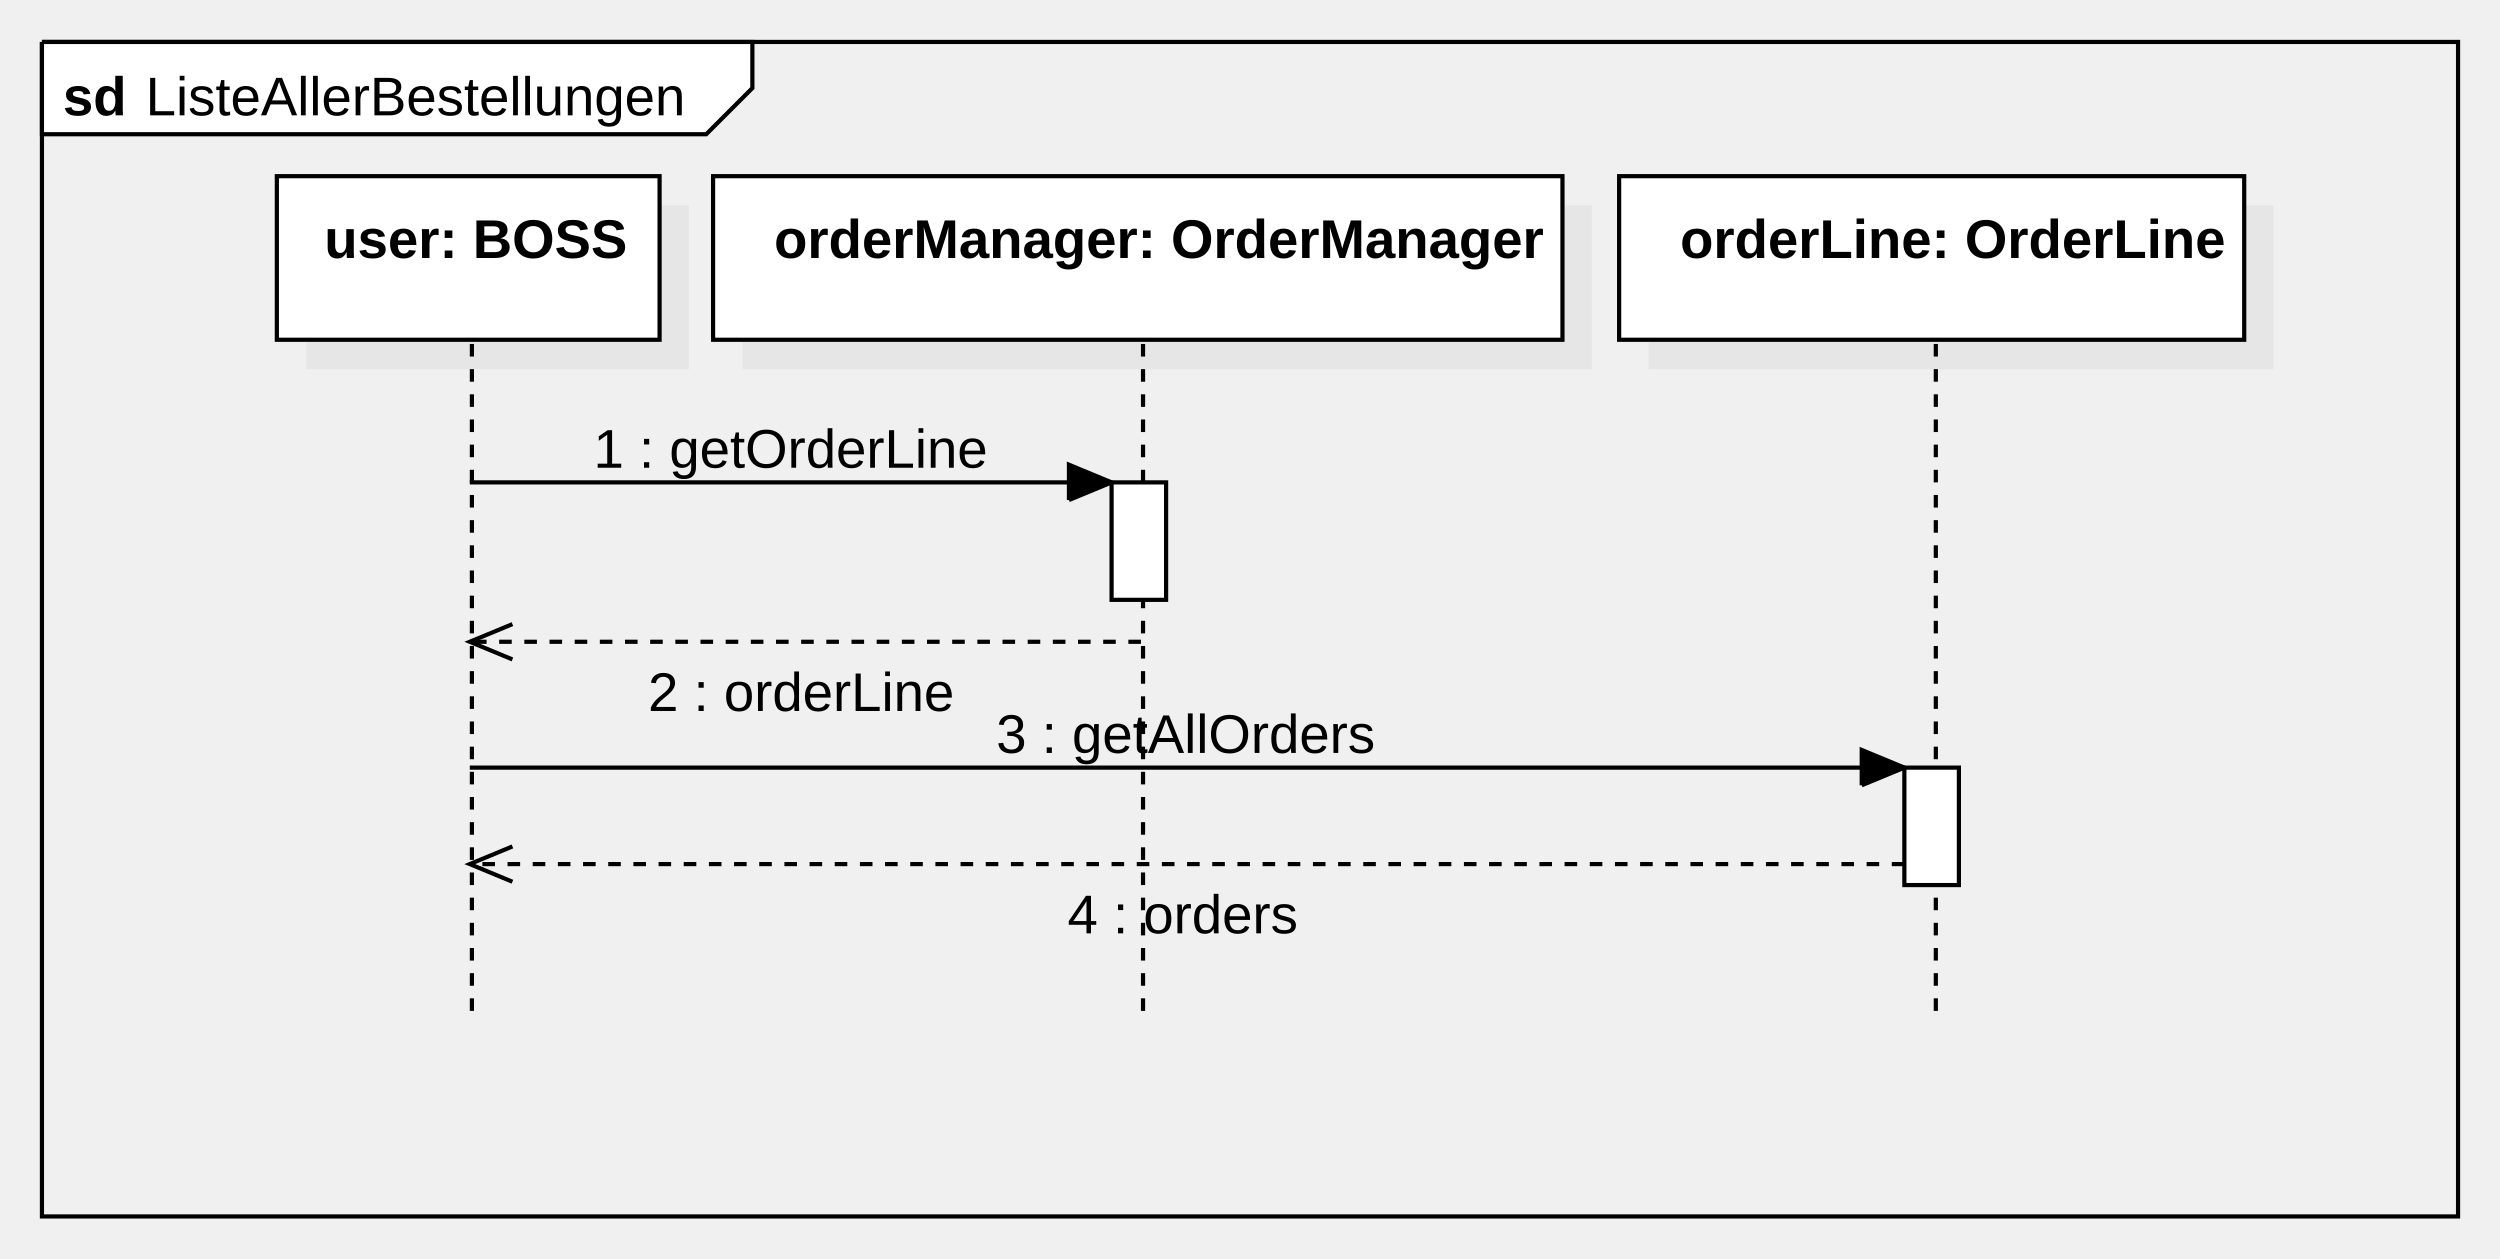
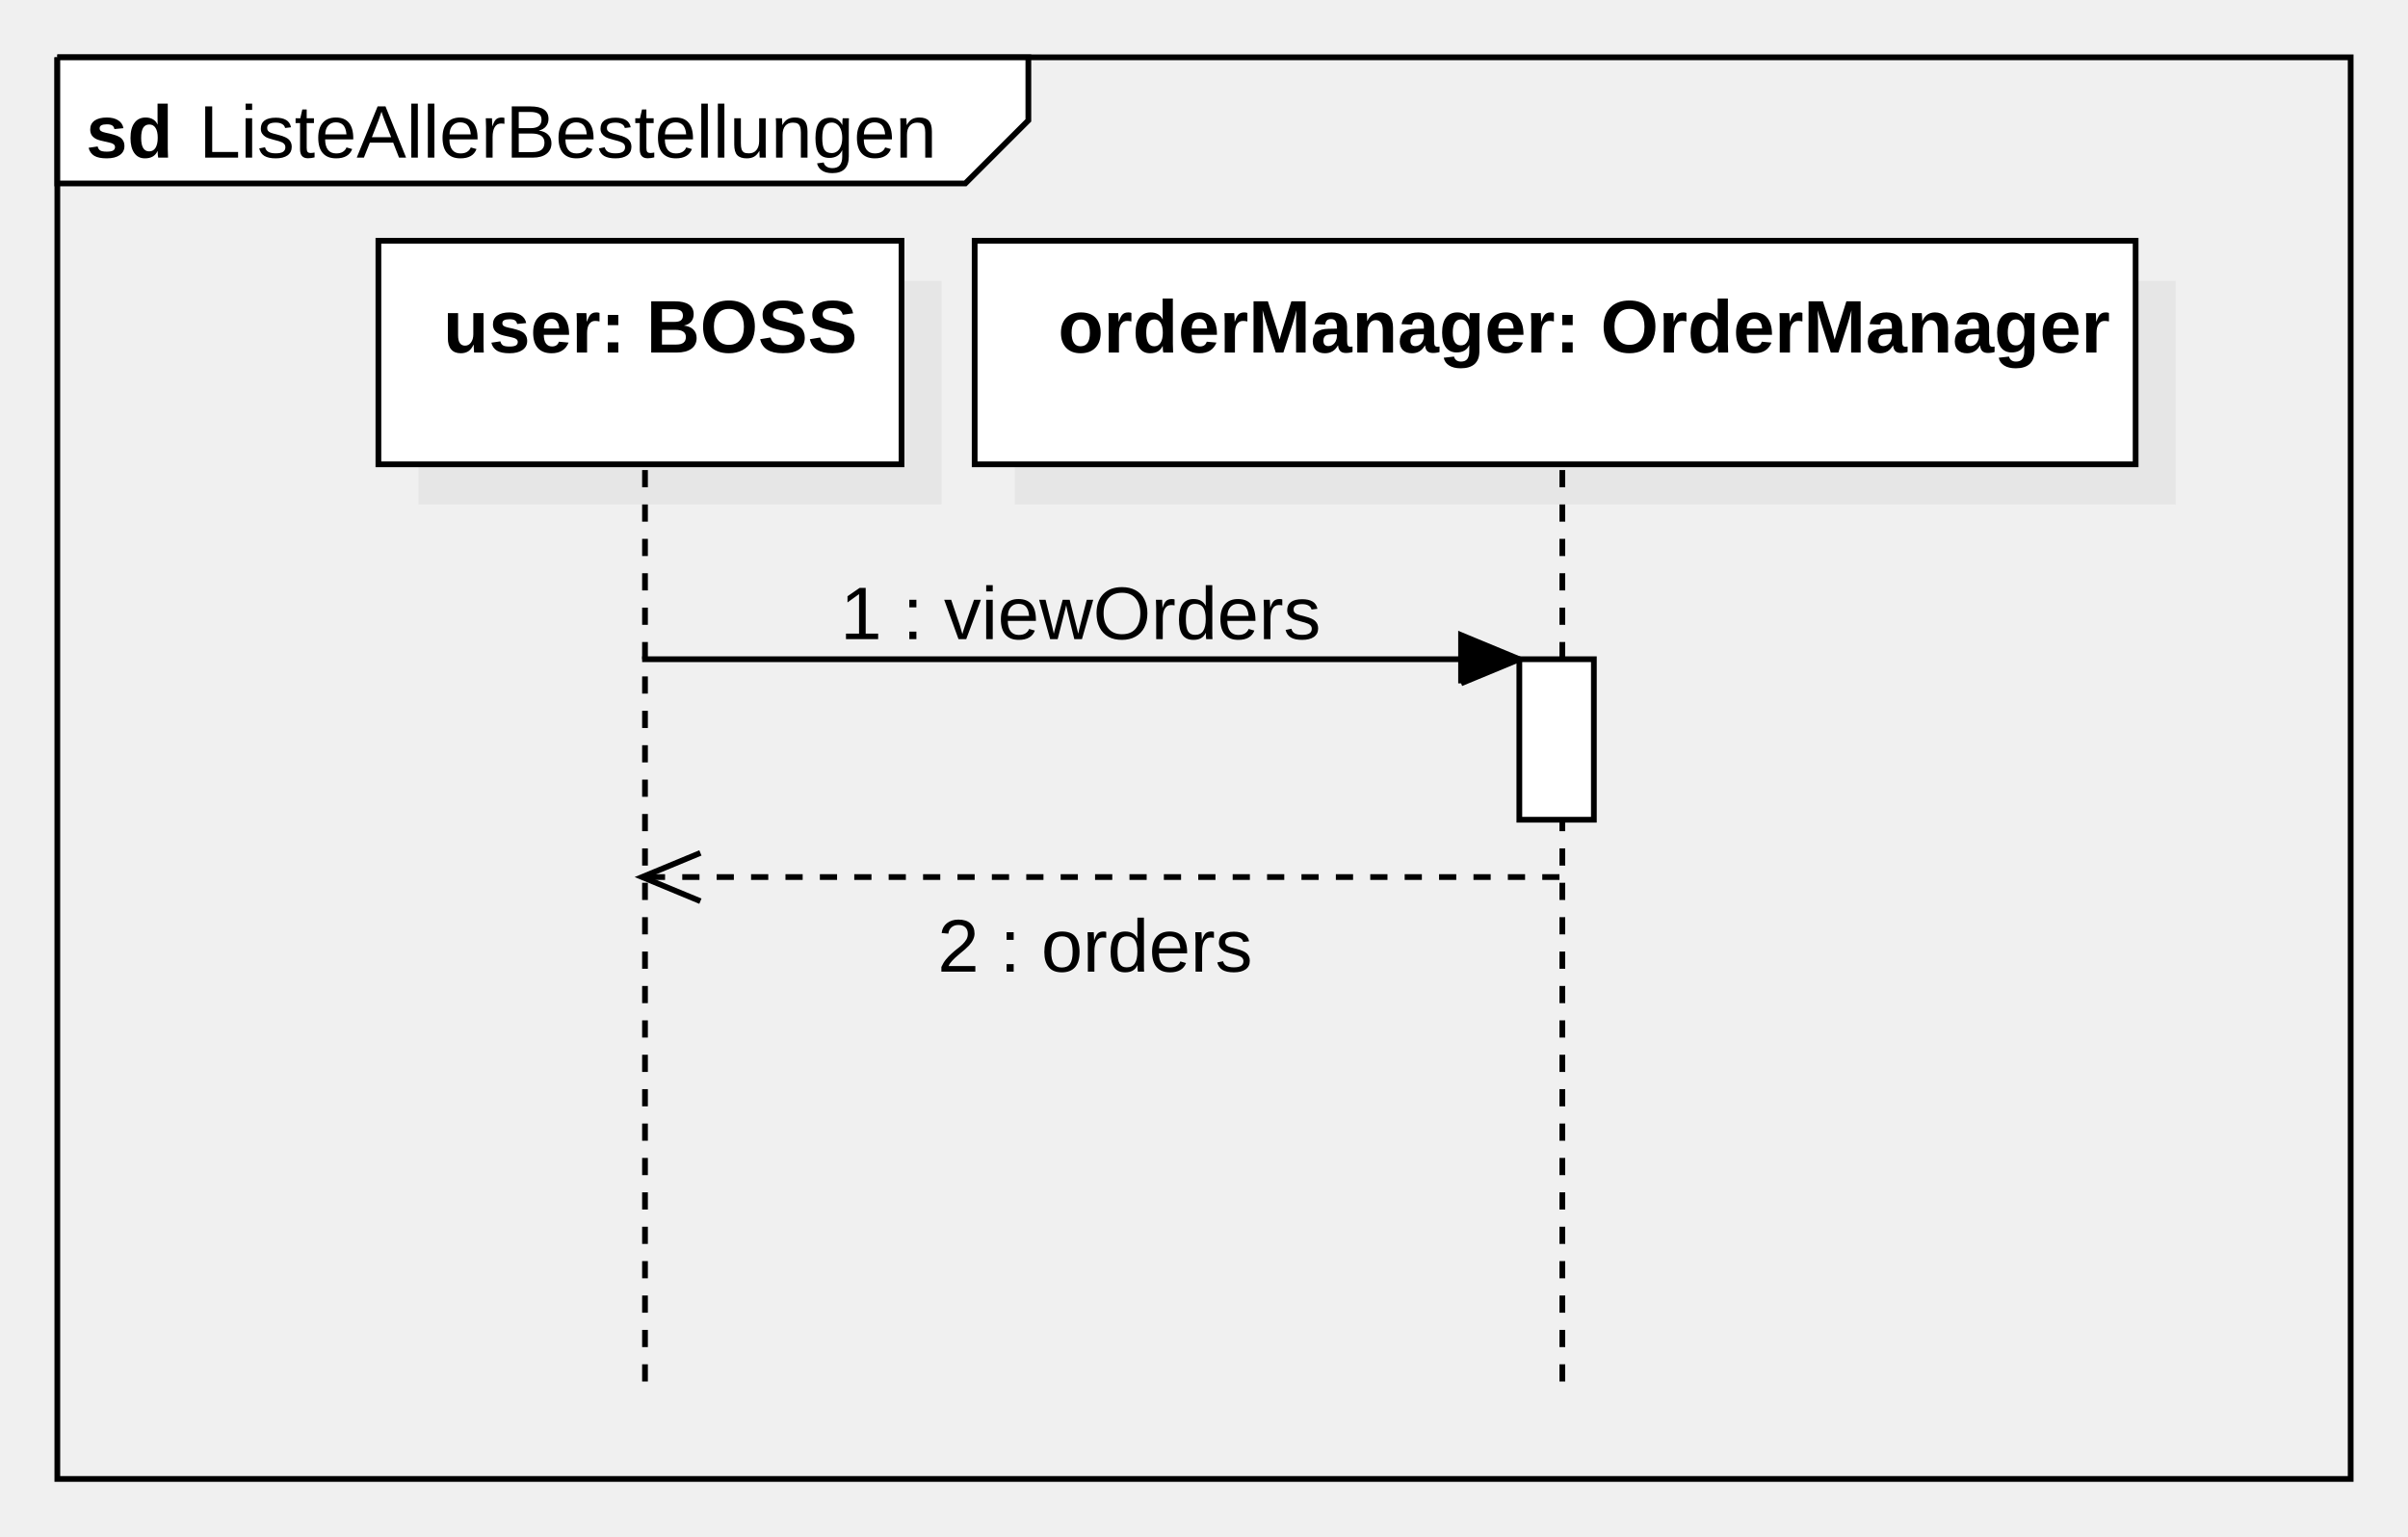
- <svg xmlns="http://www.w3.org/2000/svg" version="1.1" width="596" height="300">
+ <svg xmlns="http://www.w3.org/2000/svg" version="1.1" width="420" height="268">
  <defs />
  <g>
    <g transform="translate(10,2) scale(1,1)">
-       <path fill="none" stroke="#000000" d="M 0 8 L 576 8 L 576 288 L 0 288 L 0 8" stroke-miterlimit="10" />
+       <path fill="none" stroke="#000000" d="M 0 8 L 400 8 L 400 256 L 0 256 L 0 8" stroke-miterlimit="10" />
    </g>
    <g transform="translate(10,2) scale(1,1)">
      <path fill="#ffffff" stroke="none" d="M 0 8 L 0 30 L 158.365 30 L 169.365 19 L 169.365 8 L 0 8" />
    </g>
    <g transform="translate(10,2) scale(1,1)">
      <path fill="none" stroke="#000000" d="M 0 8 L 0 30 L 158.365 30 L 169.365 19 L 169.365 8 L 0 8 L 0 8" stroke-miterlimit="10" />
    </g>
    <g transform="translate(10,2) scale(1,1)">
      <g>
        <path fill="none" stroke="none" />
        <text fill="#000000" stroke="none" font-family="Arial" font-size="13px" font-style="normal" font-weight="normal" text-decoration="none" x="24.73" y="25.5">ListeAllerBestellungen</text>
      </g>
    </g>
    <g transform="translate(10,2) scale(1,1)">
      <g>
        <path fill="none" stroke="none" />
        <text fill="#000000" stroke="none" font-family="Arial" font-size="13px" font-style="normal" font-weight="bold" text-decoration="none" x="5" y="25.5">sd</text>
      </g>
    </g>
    <g transform="translate(10,2) scale(1,1)">
      <rect fill="#C0C0C0" stroke="none" x="63" y="47" width="91.243" height="39" opacity="0.2" />
    </g>
    <g transform="translate(10,2) scale(1,1)">
      <rect fill="#ffffff" stroke="none" x="56" y="40" width="91.243" height="39" />
    </g>
    <g transform="translate(10,2) scale(1,1)">
      <path fill="none" stroke="#000000" d="M 56 40 L 147.243 40 L 147.243 79 L 56 79 L 56 40 Z Z" stroke-miterlimit="10" />
    </g>
    <g transform="translate(10,2) scale(1,1)">
      <g>
        <path fill="none" stroke="none" />
        <text fill="#000000" stroke="none" font-family="Arial" font-size="13px" font-style="normal" font-weight="bold" text-decoration="none" x="67.303" y="59.5">user: BOSS</text>
      </g>
    </g>
    <g transform="translate(10,2) scale(1,1)">
      <path fill="none" stroke="#000000" d="M 102.5 80 L 102.5 239" stroke-miterlimit="10" stroke-dasharray="3" />
    </g>
    <g transform="translate(10,2) scale(1,1)">
      <rect fill="#C0C0C0" stroke="none" x="167" y="47" width="202.492" height="39" opacity="0.2" />
    </g>
    <g transform="translate(10,2) scale(1,1)">
      <rect fill="#ffffff" stroke="none" x="160" y="40" width="202.492" height="39" />
    </g>
    <g transform="translate(10,2) scale(1,1)">
      <path fill="none" stroke="#000000" d="M 160 40 L 362.492 40 L 362.492 79 L 160 79 L 160 40 Z Z" stroke-miterlimit="10" />
    </g>
    <g transform="translate(10,2) scale(1,1)">
      <g>
        <path fill="none" stroke="none" />
        <text fill="#000000" stroke="none" font-family="Arial" font-size="13px" font-style="normal" font-weight="bold" text-decoration="none" x="174.537" y="59.5">orderManager: OrderManager</text>
      </g>
    </g>
    <g transform="translate(10,2) scale(1,1)">
      <path fill="none" stroke="#000000" d="M 262.5 80 L 262.5 239" stroke-miterlimit="10" stroke-dasharray="3" />
    </g>
    <g transform="translate(10,2) scale(1,1)">
-       <rect fill="#C0C0C0" stroke="none" x="383" y="47" width="149.019" height="39" opacity="0.2" />
-     </g>
-     <g transform="translate(10,2) scale(1,1)">
-       <rect fill="#ffffff" stroke="none" x="376" y="40" width="149.019" height="39" />
-     </g>
-     <g transform="translate(10,2) scale(1,1)">
-       <path fill="none" stroke="#000000" d="M 376 40 L 525.019 40 L 525.019 79 L 376 79 L 376 40 Z Z" stroke-miterlimit="10" />
-     </g>
-     <g transform="translate(10,2) scale(1,1)">
-       <g>
-         <path fill="none" stroke="none" />
-         <text fill="#000000" stroke="none" font-family="Arial" font-size="13px" font-style="normal" font-weight="bold" text-decoration="none" x="390.531" y="59.5">orderLine: OrderLine</text>
-       </g>
-     </g>
-     <g transform="translate(10,2) scale(1,1)">
-       <path fill="none" stroke="#000000" d="M 451.5 80 L 451.5 239" stroke-miterlimit="10" stroke-dasharray="3" />
-     </g>
-     <g transform="translate(10,2) scale(1,1)">
      <path fill="none" stroke="#000000" d="M 102 113 L 255 113" stroke-miterlimit="10" />
    </g>
    <g transform="translate(10,2) scale(1,1)">
      <path fill="#000000" stroke="none" d="M 244.837 117.21 L 255 113 L 244.837 108.79" />
    </g>
    <g transform="translate(10,2) scale(1,1)">
      <path fill="none" stroke="#000000" d="M 244.837 117.21 L 255 113 L 244.837 108.79 L 244.837 117.21" stroke-miterlimit="10" />
    </g>
    <g transform="translate(10,2) scale(1,1)">
      <g>
        <path fill="none" stroke="none" />
-         <text fill="#000000" stroke="none" font-family="Arial" font-size="13px" font-style="normal" font-weight="normal" text-decoration="none" x="131.5" y="109.5">1 : getOrderLine</text>
+         <text fill="#000000" stroke="none" font-family="Arial" font-size="13px" font-style="normal" font-weight="normal" text-decoration="none" x="136.572" y="109.5">1 : viewOrders</text>
      </g>
    </g>
    <g transform="translate(10,2) scale(1,1)">
      <rect fill="#ffffff" stroke="none" x="255" y="113" width="13" height="28" />
    </g>
    <g transform="translate(10,2) scale(1,1)">
      <path fill="none" stroke="#000000" d="M 255 113 L 268 113 L 268 141 L 255 141 L 255 113 Z Z" stroke-miterlimit="10" />
    </g>
    <g transform="translate(10,2) scale(1,1)">
      <path fill="none" stroke="#000000" d="M 262 151 L 102 151" stroke-miterlimit="10" stroke-dasharray="3" />
    </g>
    <g transform="translate(10,2) scale(1,1)">
      <path fill="none" stroke="#000000" d="M 112.163 146.79 L 102 151 L 112.163 155.21" stroke-miterlimit="10" />
    </g>
    <g transform="translate(10,2) scale(1,1)">
      <g>
        <path fill="none" stroke="none" />
-         <text fill="#000000" stroke="none" font-family="Arial" font-size="13px" font-style="normal" font-weight="normal" text-decoration="none" x="144.5" y="167.5">2 : orderLine</text>
-       </g>
-     </g>
-     <g transform="translate(10,2) scale(1,1)">
-       <path fill="none" stroke="#000000" d="M 102 181 L 444 181" stroke-miterlimit="10" />
-     </g>
-     <g transform="translate(10,2) scale(1,1)">
-       <path fill="#000000" stroke="none" d="M 433.837 185.21 L 444 181 L 433.837 176.79" />
-     </g>
-     <g transform="translate(10,2) scale(1,1)">
-       <path fill="none" stroke="#000000" d="M 433.837 185.21 L 444 181 L 433.837 176.79 L 433.837 185.21" stroke-miterlimit="10" />
-     </g>
-     <g transform="translate(10,2) scale(1,1)">
-       <g>
-         <path fill="none" stroke="none" />
-         <text fill="#000000" stroke="none" font-family="Arial" font-size="13px" font-style="normal" font-weight="normal" text-decoration="none" x="227.5" y="177.5">3 : getAllOrders</text>
-       </g>
-     </g>
-     <g transform="translate(10,2) scale(1,1)">
-       <rect fill="#ffffff" stroke="none" x="444" y="181" width="13" height="28" />
-     </g>
-     <g transform="translate(10,2) scale(1,1)">
-       <path fill="none" stroke="#000000" d="M 444 181 L 457 181 L 457 209 L 444 209 L 444 181 Z Z" stroke-miterlimit="10" />
-     </g>
-     <g transform="translate(10,2) scale(1,1)">
-       <path fill="none" stroke="#000000" d="M 444 204 L 102 204" stroke-miterlimit="10" stroke-dasharray="3" />
-     </g>
-     <g transform="translate(10,2) scale(1,1)">
-       <path fill="none" stroke="#000000" d="M 112.163 199.79 L 102 204 L 112.163 208.21" stroke-miterlimit="10" />
-     </g>
-     <g transform="translate(10,2) scale(1,1)">
-       <g>
-         <path fill="none" stroke="none" />
-         <text fill="#000000" stroke="none" font-family="Arial" font-size="13px" font-style="normal" font-weight="normal" text-decoration="none" x="244.5" y="220.5">4 : orders</text>
+         <text fill="#000000" stroke="none" font-family="Arial" font-size="13px" font-style="normal" font-weight="normal" text-decoration="none" x="153.539" y="167.5">2 : orders</text>
      </g>
    </g>
  </g>
</svg>
